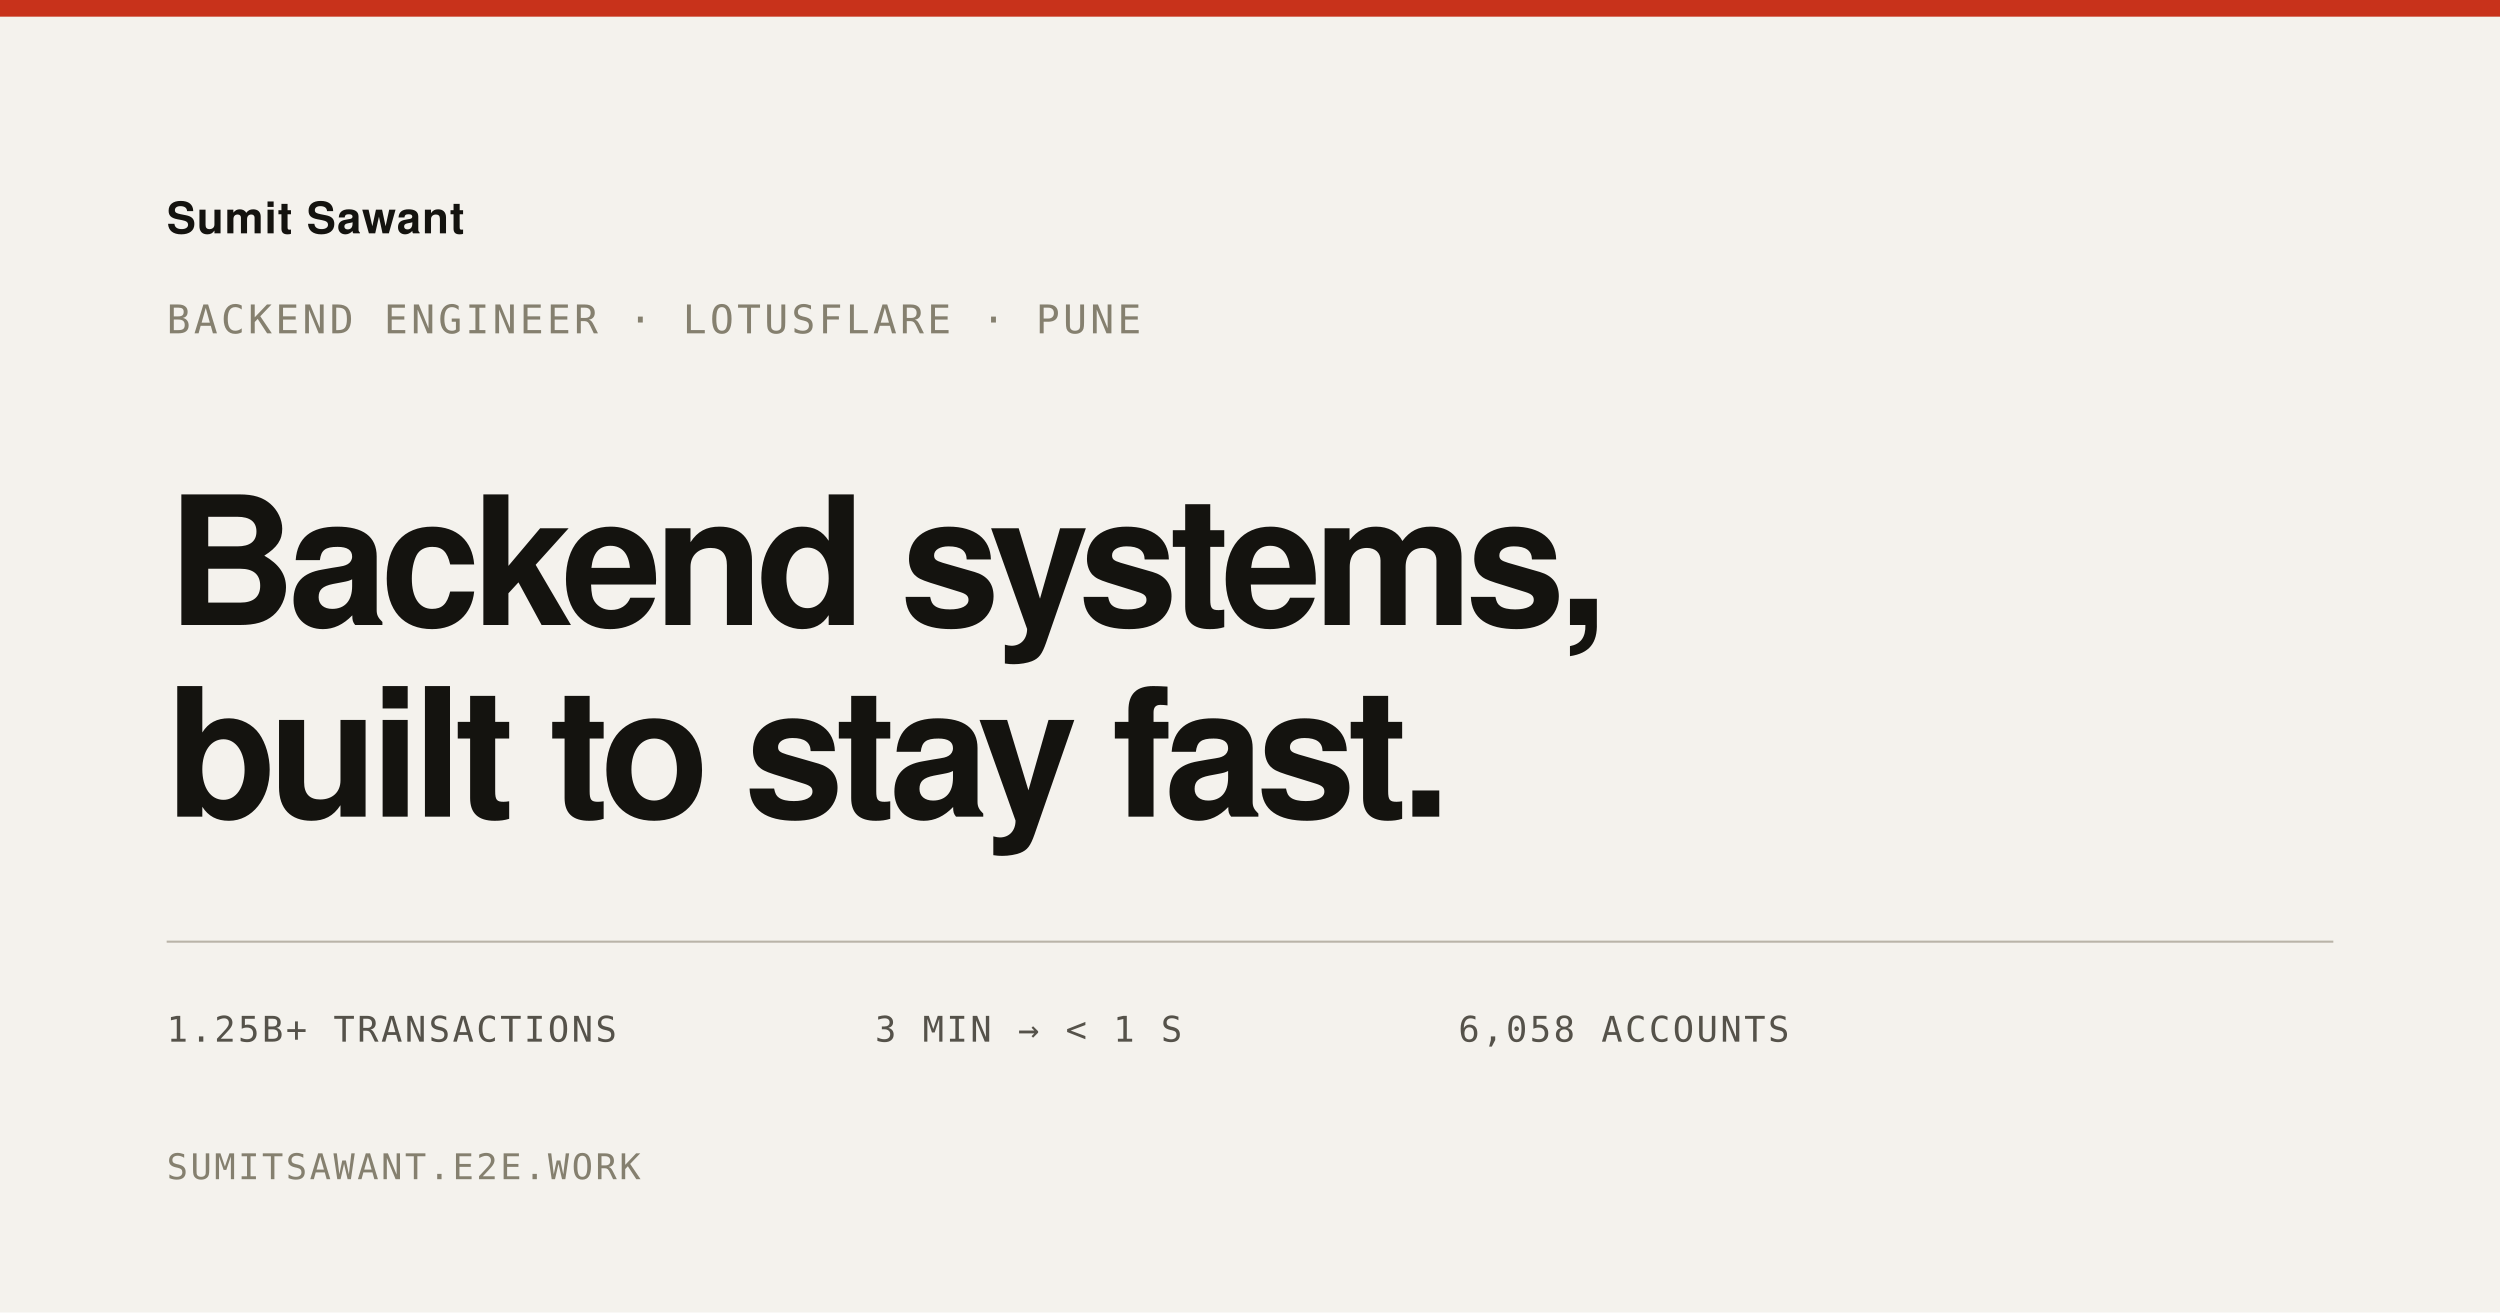
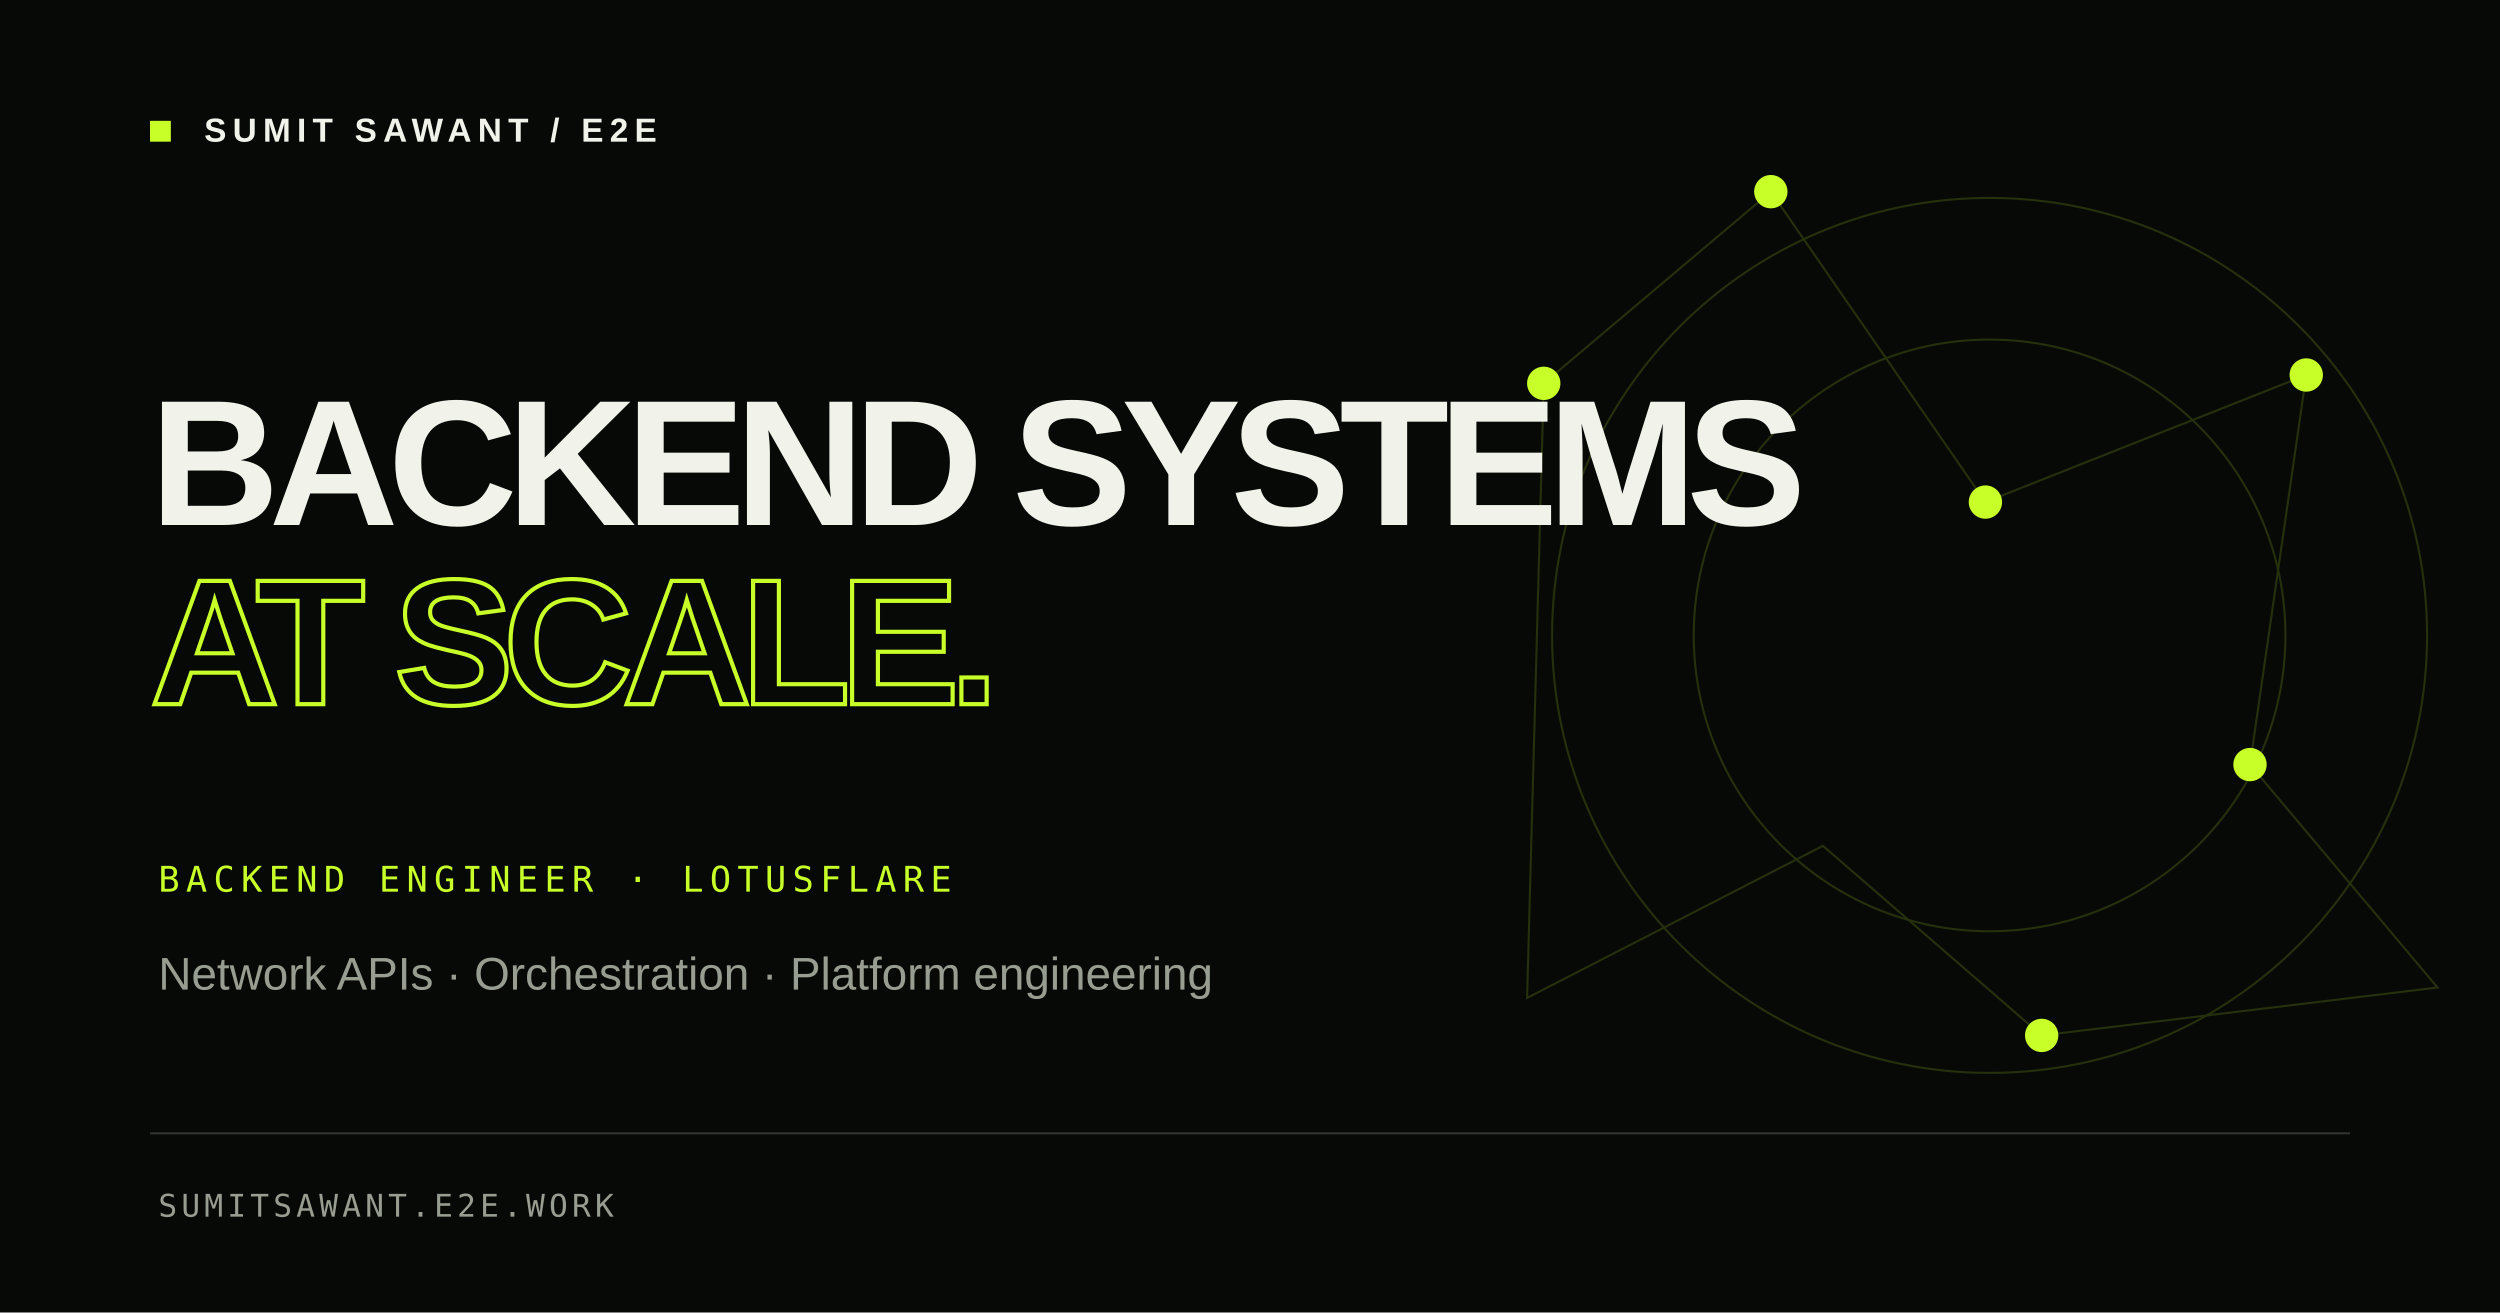
- <svg xmlns="http://www.w3.org/2000/svg" width="1200" height="630" viewBox="0 0 1200 630" role="img" aria-label="Sumit Sawant — Backend Engineer. Backend systems, built to stay fast.">
-   <rect width="1200" height="630" fill="#f4f2ed" />
-   <rect x="0" y="0" width="1200" height="8" fill="#c8321b" />
-   <g font-family="Helvetica Neue, Helvetica, Arial, sans-serif" fill="#14130f">
-     <text x="80" y="112" font-size="21" font-weight="600" letter-spacing="0.5">Sumit Sawant</text>
-     <text x="80" y="300" font-size="86" font-weight="700" letter-spacing="-3.6">Backend systems,</text>
-     <text x="80" y="392" font-size="86" font-weight="700" letter-spacing="-3.6">built to stay fast.</text>
+ <svg xmlns="http://www.w3.org/2000/svg" width="1200" height="630" viewBox="0 0 1200 630" role="img" aria-label="Sumit Sawant — Backend Engineer at LotusFlare">
+   <rect width="1200" height="630" fill="#070907" />
+   <g opacity=".16" stroke="#c8ff29" fill="none">
+     <circle cx="955" cy="305" r="210" />
+     <circle cx="955" cy="305" r="142" />
+     <path d="M741 184 850 92l103 149 154-61-27 187 90 107-190 23-105-91-142 73z" />
  </g>
-   <g font-family="IBM Plex Mono, DejaVu Sans Mono, Menlo, monospace" font-size="19" letter-spacing="1.6" fill="#85806f">
-     <text x="80" y="160">BACKEND ENGINEER · LOTUSFLARE · PUNE</text>
+   <g fill="#c8ff29">
+     <circle cx="741" cy="184" r="8" />
+     <circle cx="850" cy="92" r="8" />
+     <circle cx="953" cy="241" r="8" />
+     <circle cx="1107" cy="180" r="8" />
+     <circle cx="1080" cy="367" r="8" />
+     <circle cx="980" cy="497" r="8" />
  </g>
-   <line x1="80" y1="452" x2="1120" y2="452" stroke="#b9b4a8" stroke-width="1" />
-   <g font-family="IBM Plex Mono, DejaVu Sans Mono, Menlo, monospace" font-size="17" letter-spacing="1.2" fill="#55524a">
-     <text x="80" y="500">1.25B+ TRANSACTIONS</text>
-     <text x="420" y="500">3 MIN → &lt; 1 S</text>
-     <text x="700" y="500">6,058 ACCOUNTS</text>
-   </g>
-   <g font-family="IBM Plex Mono, DejaVu Sans Mono, Menlo, monospace" font-size="17" letter-spacing="1.2" fill="#85806f">
-     <text x="80" y="566">SUMITSAWANT.E2E.WORK</text>
-   </g>
+   <rect x="72" y="58" width="10" height="10" fill="#c8ff29" />
+   <text x="98" y="68" fill="#f1f3ea" font-family="Arial, sans-serif" font-size="16" font-weight="700" letter-spacing="3">SUMIT SAWANT / E2E</text>
+   <text x="72" y="252" fill="#f1f3ea" font-family="Arial, sans-serif" font-size="86" font-weight="700" letter-spacing="-5">BACKEND SYSTEMS</text>
+   <text x="72" y="338" fill="none" stroke="#c8ff29" stroke-width="2" font-family="Arial, sans-serif" font-size="86" font-weight="700" letter-spacing="-5">AT SCALE.</text>
+   <text x="76" y="428" fill="#c8ff29" font-family="monospace" font-size="17" letter-spacing="3">BACKEND ENGINEER · LOTUSFLARE</text>
+   <text x="76" y="475" fill="#979d90" font-family="Arial, sans-serif" font-size="22">Network APIs · Orchestration · Platform engineering</text>
+   <line x1="72" y1="544" x2="1128" y2="544" stroke="#f1f3ea" opacity=".18" />
+   <text x="76" y="584" fill="#979d90" font-family="monospace" font-size="15" letter-spacing="2">SUMITSAWANT.E2E.WORK</text>
</svg>
